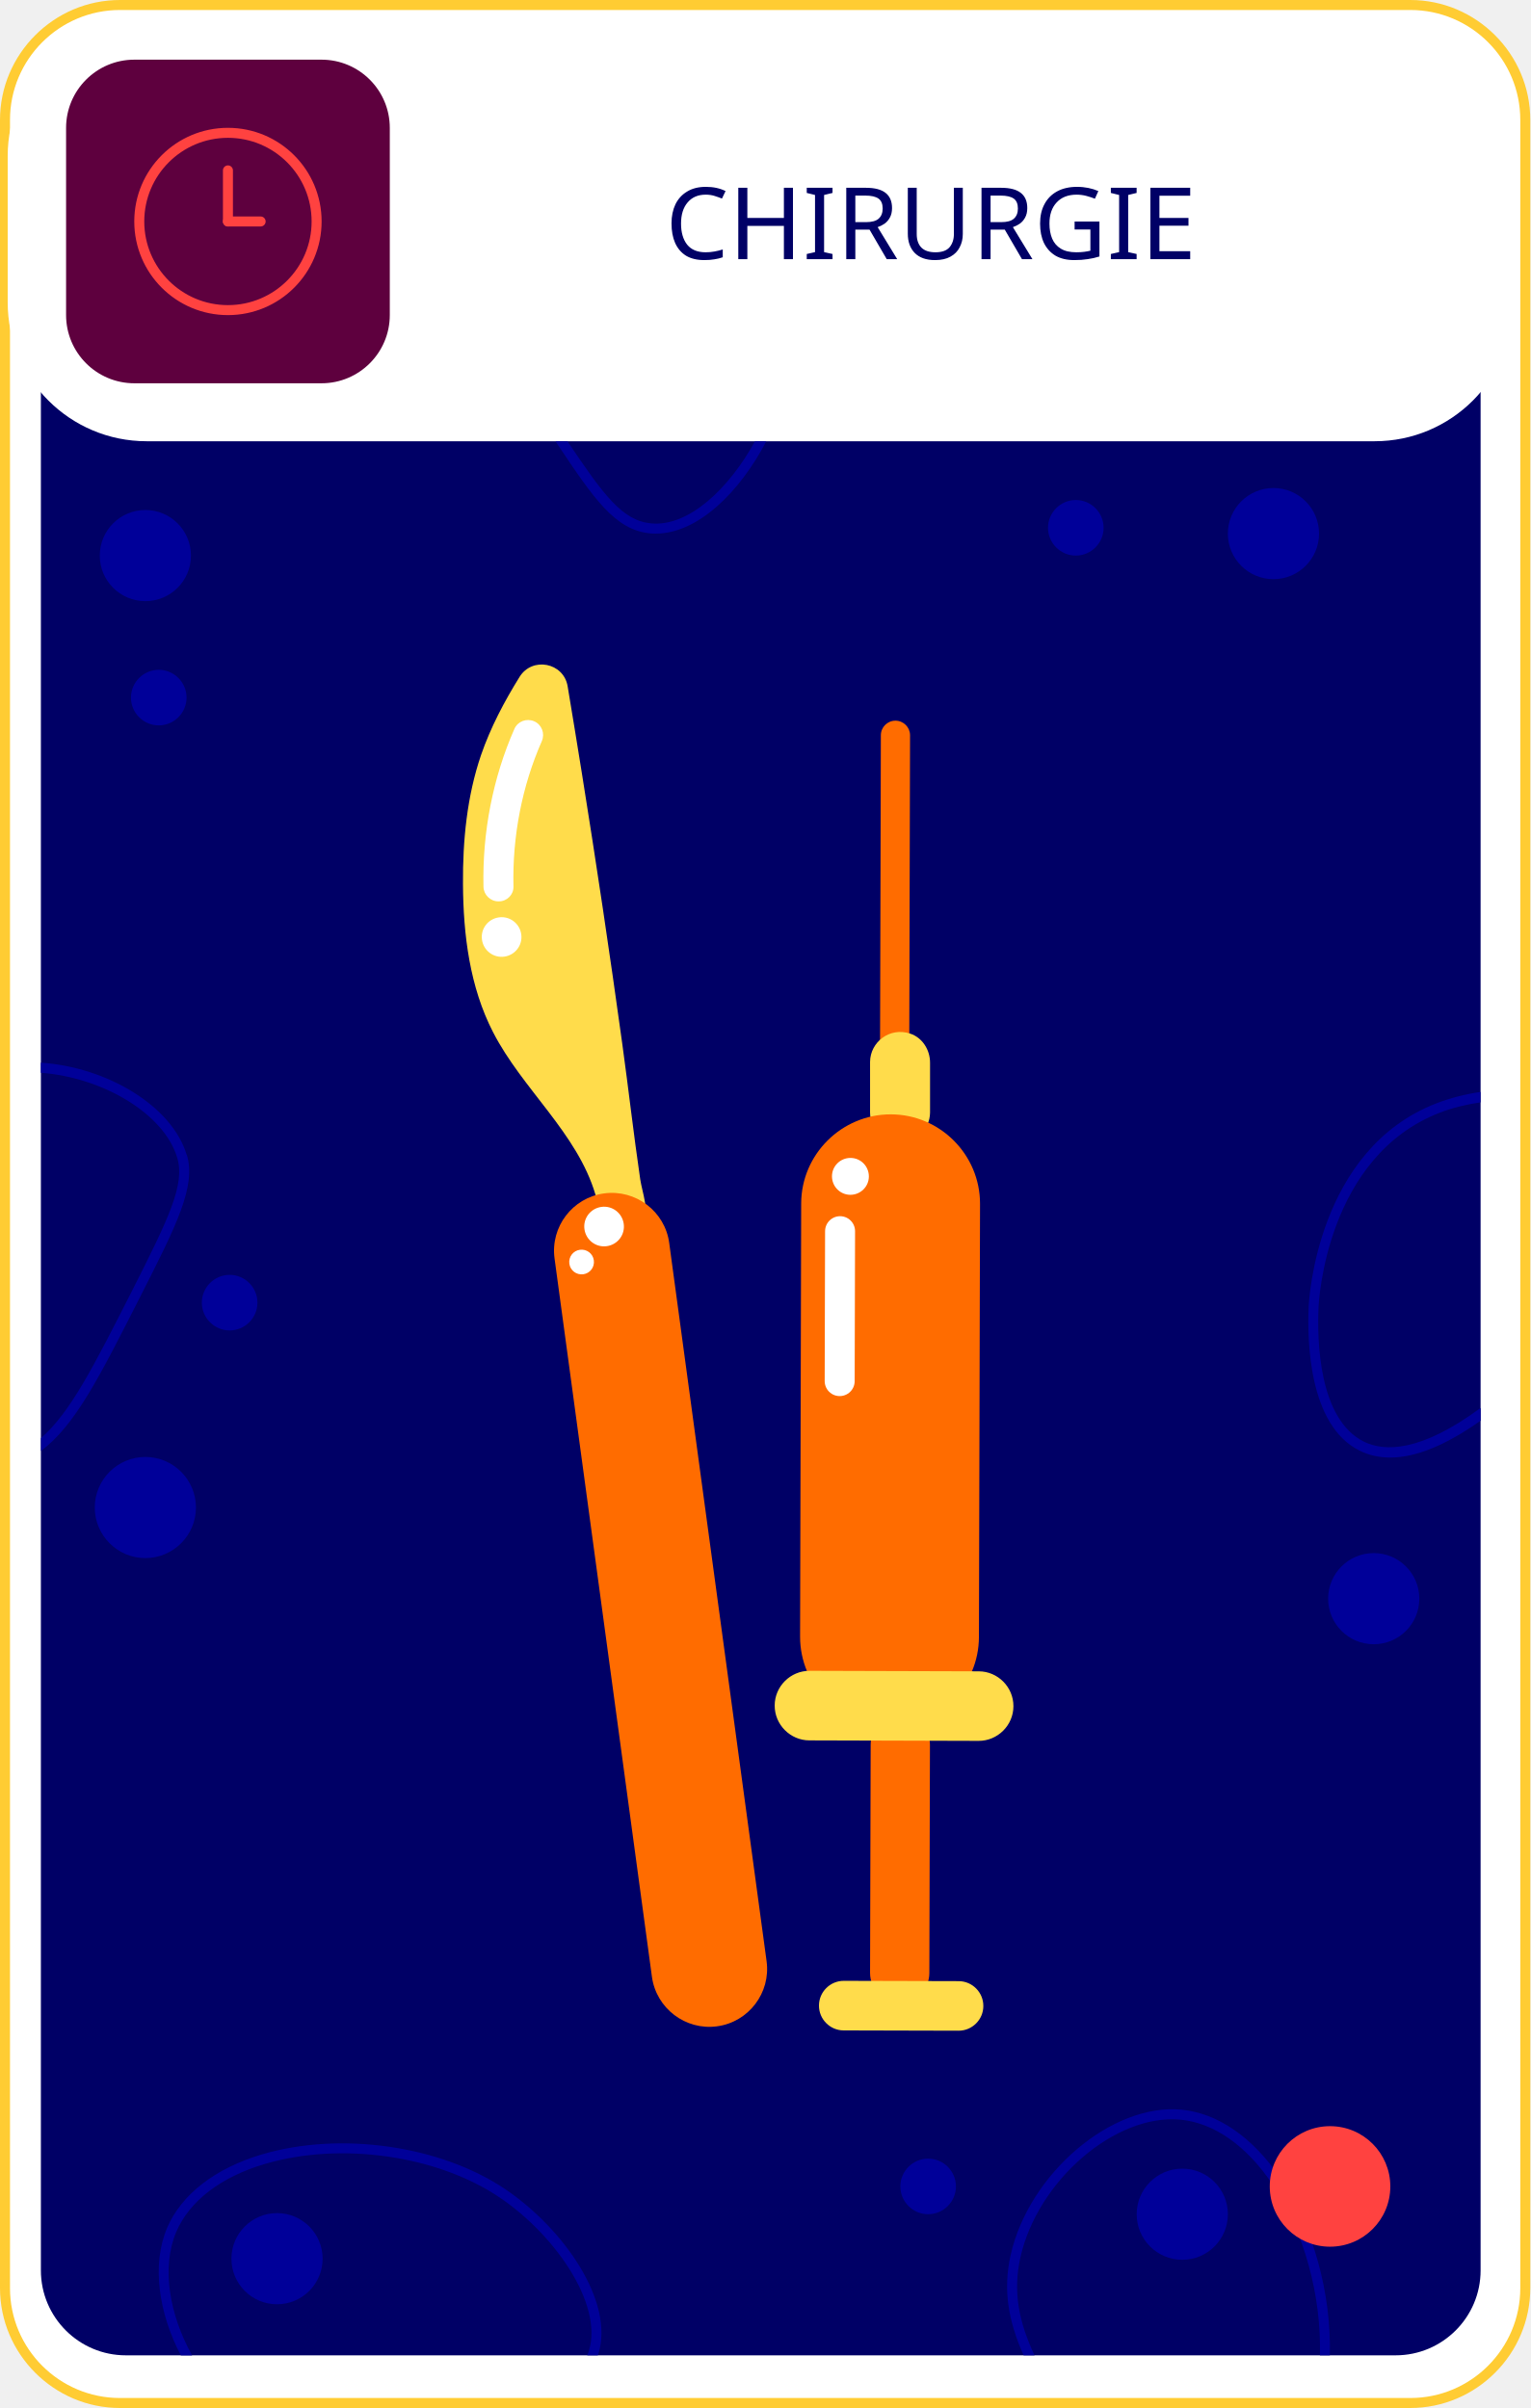
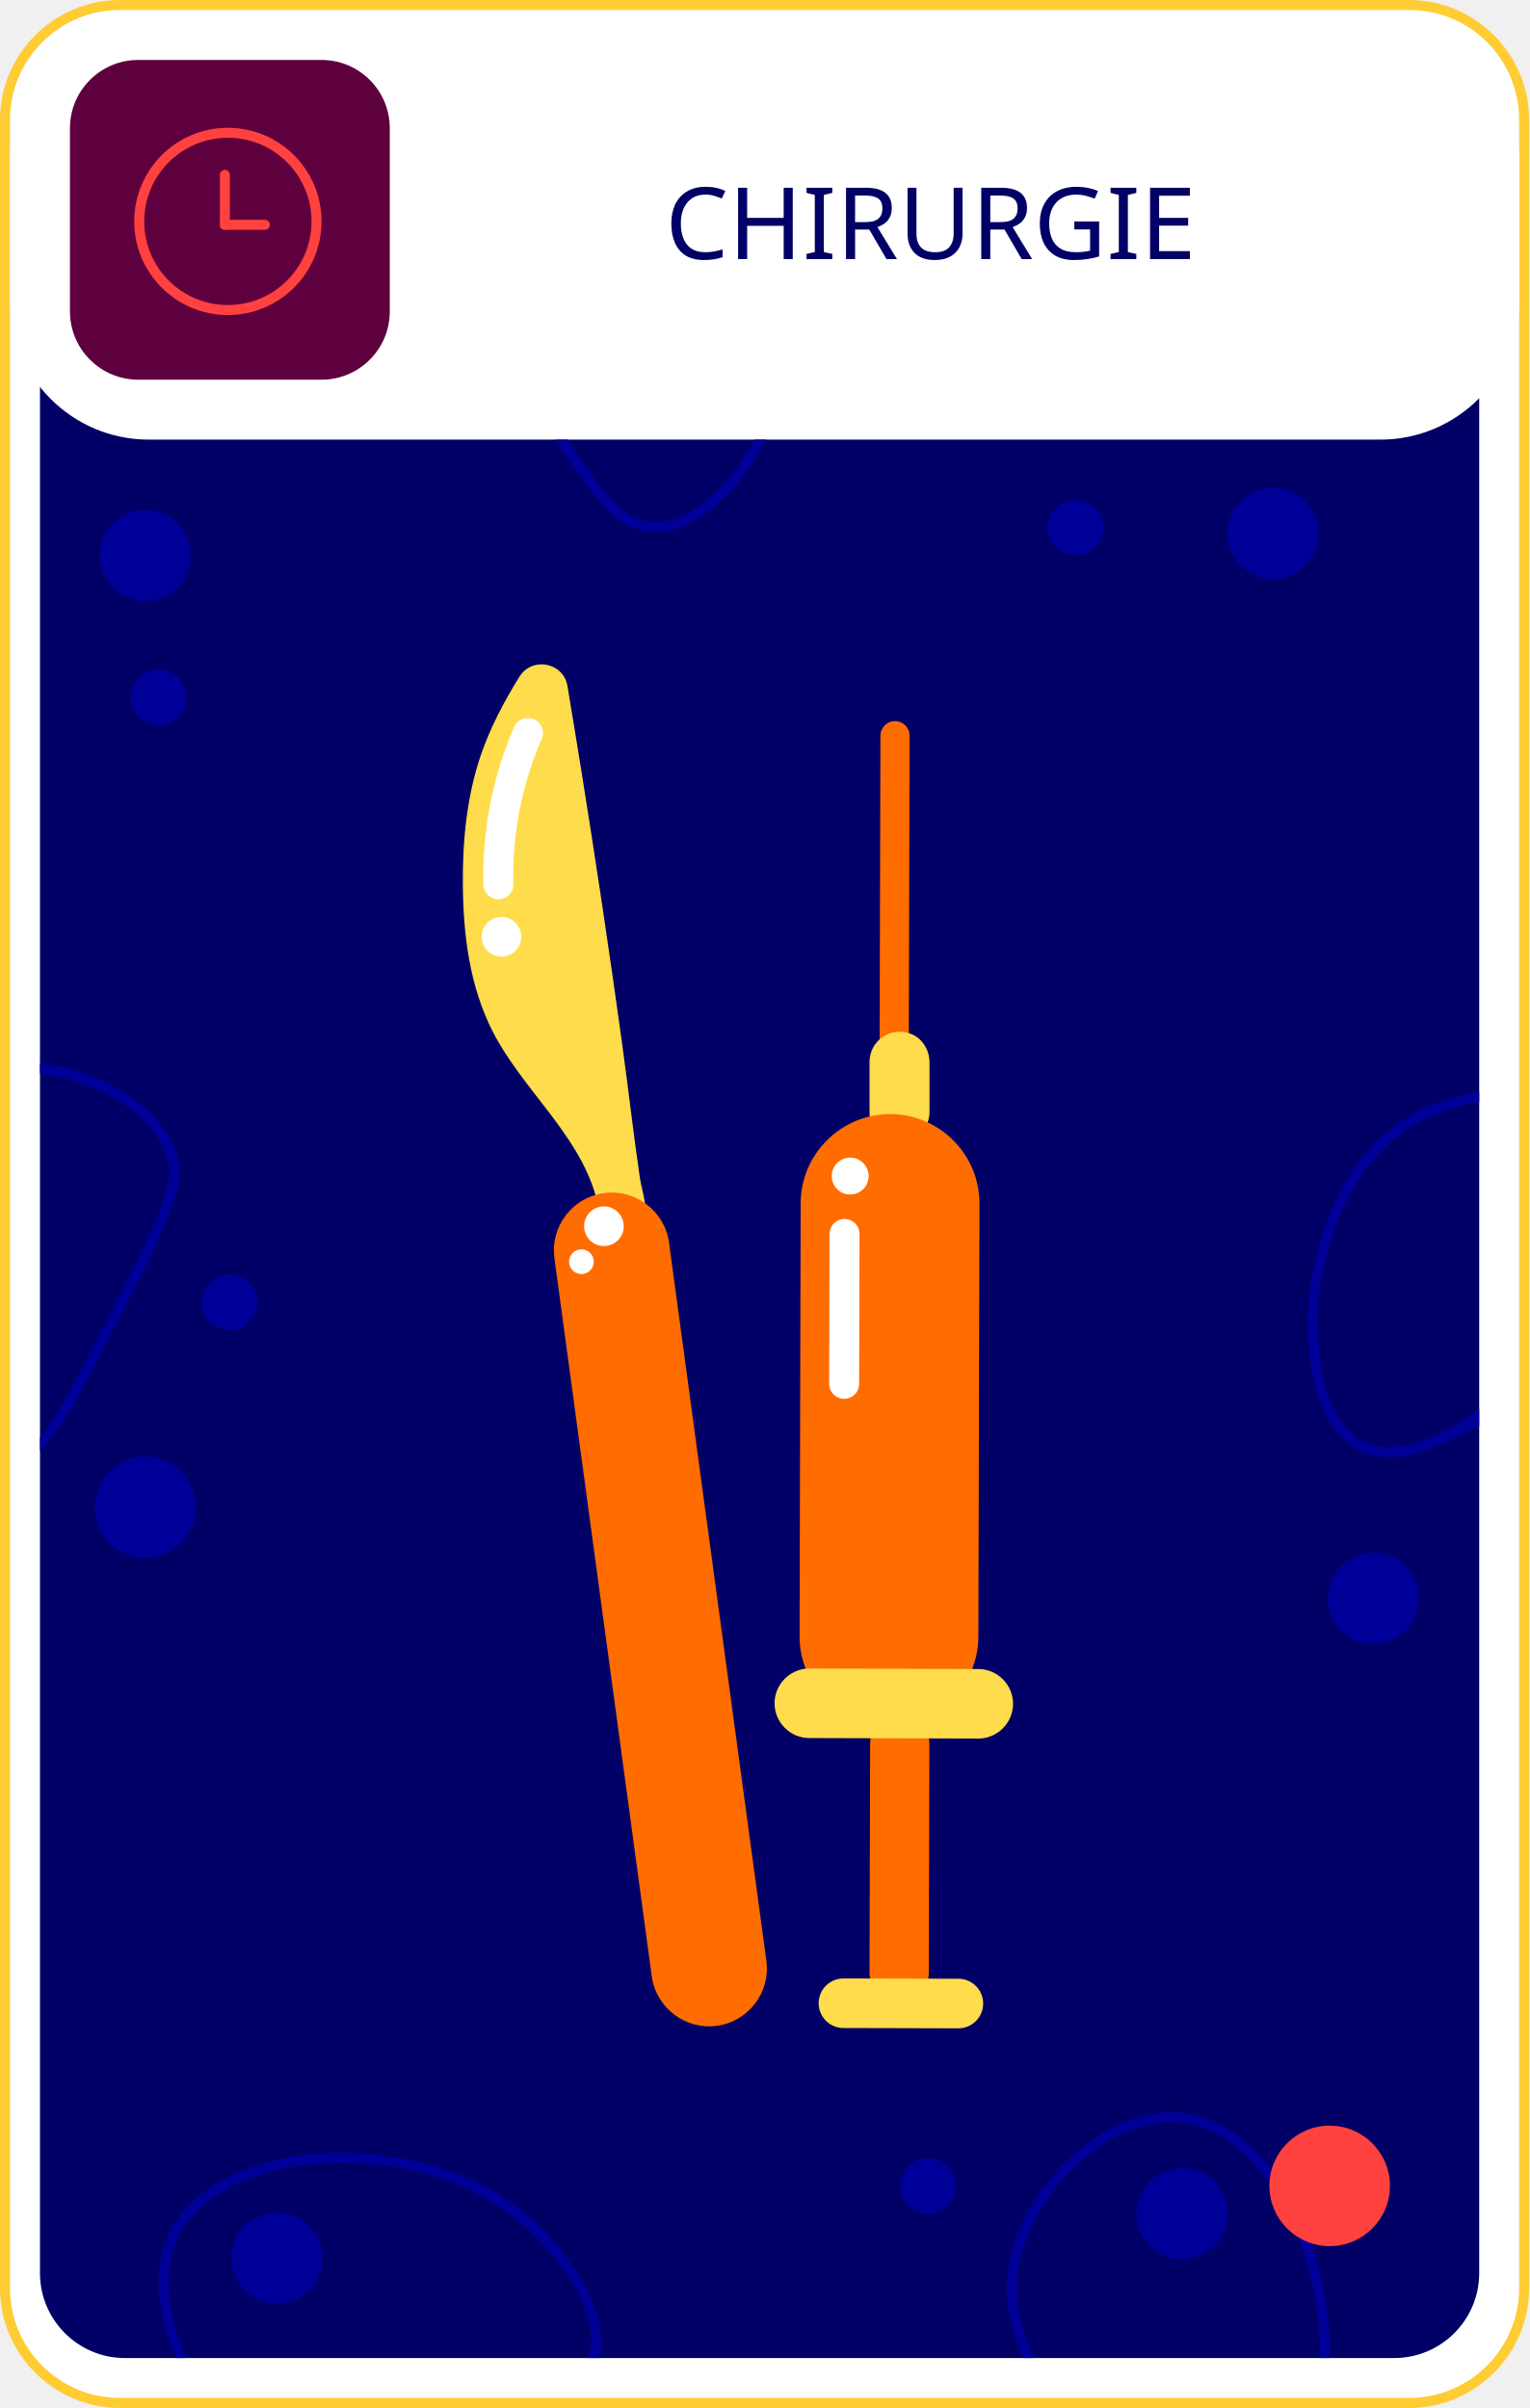
- <svg xmlns="http://www.w3.org/2000/svg" id="Calque_1" data-name="Calque 1" viewBox="0 0 153.07 240.94">
+ <svg xmlns="http://www.w3.org/2000/svg" id="Calque_2" data-name="Calque 2" viewBox="0 0 153 241">
  <defs>
    <style>
      .cls-1 {
-         fill: #009;
+         fill: #ff6c00;
      }

      .cls-1, .cls-2, .cls-3, .cls-4, .cls-5, .cls-6, .cls-7, .cls-8 {
        stroke-width: 0px;
      }

-       .cls-9 {
+       .cls-2 {
+         fill: #ffdc4b;
+       }
+ 
+       .cls-3 {
+         fill: #fc3;
+       }
+ 
+       .cls-9, .cls-10, .cls-11 {
+         isolation: isolate;
+       }
+ 
+       .cls-4, .cls-10, .cls-11 {
+         fill: #006;
+       }
+ 
+       .cls-10 {
+         letter-spacing: -.03em;
+       }
+ 
+       .cls-10, .cls-11 {
+         font-family: VarelaRound-Regular, 'Varela Round';
+         font-size: 10px;
+       }
+ 
+       .cls-5 {
+         fill: #ff4240;
+       }
+ 
+       .cls-6 {
+         fill: #fff;
+       }
+ 
+       .cls-7 {
+         fill: #5e003e;
+       }
+ 
+       .cls-12, .cls-13 {
+         stroke: #ff4240;
+         stroke-miterlimit: 10;
+       }
+ 
+       .cls-12, .cls-13, .cls-14 {
+         fill: none;
+       }
+ 
+       .cls-8 {
+         fill: #009;
+       }
+ 
+       .cls-13, .cls-14 {
+         stroke-linecap: round;
+       }
+ 
+       .cls-14 {
        stroke: #fff;
        stroke-linejoin: round;
        stroke-width: 3px;
      }
- 
-       .cls-9, .cls-10 {
-         stroke-linecap: round;
-       }
- 
-       .cls-9, .cls-10, .cls-11 {
-         fill: none;
-       }
- 
-       .cls-2 {
-         fill: #ff4240;
-       }
- 
-       .cls-3 {
-         fill: #ff6c00;
-       }
- 
-       .cls-10, .cls-11 {
-         stroke: #ff4240;
-         stroke-miterlimit: 10;
-       }
- 
-       .cls-4 {
-         fill: #ffdc4b;
-       }
- 
-       .cls-12 {
-         letter-spacing: -.03em;
-       }
- 
-       .cls-5 {
-         fill: #fc3;
-       }
- 
-       .cls-6, .cls-13 {
-         fill: #006;
-       }
- 
-       .cls-13 {
-         font-family: VarelaRound-Regular, 'Varela Round';
-         font-size: 10px;
-       }
- 
-       .cls-7 {
-         fill: #fff;
-       }
- 
-       .cls-8 {
-         fill: #5e003e;
-       }
    </style>
  </defs>
-   <g>
-     <rect class="cls-7" x=".5" y=".5" width="152.07" height="239.94" rx="11.5" ry="11.5" />
-     <path class="cls-5" d="M141.07,1c6.07,0,11,4.93,11,11v216.94c0,6.07-4.93,11-11,11H12c-6.07,0-11-4.93-11-11V12C1,5.94,5.93,1,12,1h129.07M141.07,0H12C5.4,0,0,5.4,0,12v216.94C0,235.54,5.4,240.94,12,240.94h129.07c6.6,0,12-5.4,12-12V12C153.07,5.4,147.67,0,141.07,0h0Z" />
+   <g id="Calque_1-2" data-name="Calque 1">
+     <path class="cls-6" d="M12.42,0h128.15c6.31,0,11.42,5.17,11.42,11.55v217.9c0,6.38-5.11,11.55-11.42,11.55H12.42c-6.31,0-11.42-5.17-11.42-11.55V11.55C1,5.17,6.11,0,12.42,0Z" />
+     <path class="cls-3" d="M141.01,1c6.07,0,10.99,4.93,10.99,11v216.99c0,6.07-4.93,11-10.99,11H11.99c-6.07,0-10.99-4.93-10.99-11V12C1,5.94,5.93,1,11.99,1h129.01M141.01,0H12C5.4,0,0,5.4,0,12v217c0,6.6,5.4,12,12,12h129c6.6,0,12-5.4,12-12V12c0-6.6-5.4-12-11.99-12h0Z" />
+     <path class="cls-4" d="M4,12h144v215.5c0,4.69-3.81,8.5-8.5,8.5H12.5c-4.69,0-8.5-3.81-8.5-8.5V12h0Z" />
+     <g class="cls-9">
+       <text class="cls-11" transform="translate(50.68 25.16)">
+         <tspan x="0" y="0">CHIMI</tspan>
+       </text>
+       <text class="cls-10" transform="translate(80.54 25.16)">
+         <tspan x="0" y="0">O</tspan>
+       </text>
+       <text class="cls-11" transform="translate(88.38 25.16)">
+         <tspan x="0" y="0">THERAPIE</tspan>
+       </text>
+     </g>
+     <g>
+       <rect class="cls-7" x="7" y="6" width="32" height="32" rx="6.83" ry="6.83" />
+       <circle class="cls-5" cx="17.9" cy="14.15" r="5.07" />
+       <circle class="cls-5" cx="22.97" cy="24.22" r="3.1" />
+       <circle class="cls-5" cx="29.17" cy="12.89" r="3.1" />
+       <circle class="cls-5" cx="32.28" cy="20.43" r="3.1" />
+       <circle class="cls-5" cx="14.54" cy="29.2" r="4.33" />
+       <circle class="cls-5" cx="31.05" cy="30.9" r="4.33" />
+     </g>
+     <rect class="cls-6" x="1" y="2" width="151" height="42" rx="13.9" ry="13.9" />
+     <rect class="cls-7" x="7" y="6" width="32" height="32" rx="6.83" ry="6.83" />
+     <circle class="cls-8" cx="118.26" cy="221.55" r="4.56" />
+     <circle class="cls-8" cx="27.71" cy="226" r="4.56" />
+     <circle class="cls-8" cx="137.41" cy="159.96" r="4.56" />
+     <circle class="cls-8" cx="14.54" cy="55.59" r="4.56" />
+     <circle class="cls-8" cx="127.38" cy="53.39" r="4.56" />
+     <g>
+       <circle class="cls-8" cx="14.54" cy="150.84" r="4.56" />
+       <path class="cls-8" d="M14.54,155.9c-2.79,0-5.06-2.27-5.06-5.06s2.27-5.06,5.06-5.06,5.06,2.27,5.06,5.06-2.27,5.06-5.06,5.06ZM14.54,146.78c-2.24,0-4.06,1.82-4.06,4.06s1.82,4.06,4.06,4.06,4.06-1.82,4.06-4.06-1.82-4.06-4.06-4.06Z" />
+     </g>
+     <g>
+       <circle class="cls-8" cx="22.97" cy="130.34" r="2.28" />
+       <path class="cls-8" d="M22.97,133.12c-1.53,0-2.78-1.25-2.78-2.78s1.25-2.78,2.78-2.78,2.78,1.25,2.78,2.78-1.25,2.78-2.78,2.78ZM22.97,128.56c-.98,0-1.78.8-1.78,1.78s.8,1.78,1.78,1.78,1.78-.8,1.78-1.78-.8-1.78-1.78-1.78Z" />
+     </g>
+     <g>
+       <circle class="cls-8" cx="15.88" cy="69.8" r="2.28" />
+       <path class="cls-8" d="M15.88,72.58c-1.53,0-2.78-1.25-2.78-2.78s1.25-2.78,2.78-2.78,2.78,1.25,2.78,2.78-1.25,2.78-2.78,2.78ZM15.88,68.03c-.98,0-1.78.8-1.78,1.78s.8,1.78,1.78,1.78,1.78-.8,1.78-1.78-.8-1.78-1.78-1.78Z" />
+     </g>
+     <g>
+       <circle class="cls-8" cx="92.84" cy="218.77" r="2.28" />
+       <path class="cls-8" d="M92.84,221.55c-1.53,0-2.78-1.25-2.78-2.78s1.25-2.78,2.78-2.78,2.78,1.25,2.78,2.78-1.25,2.78-2.78,2.78ZM92.84,216.99c-.98,0-1.78.8-1.78,1.78s.8,1.78,1.78,1.78,1.78-.8,1.78-1.78-.8-1.78-1.78-1.78Z" />
+     </g>
+     <g>
+       <circle class="cls-8" cx="107.61" cy="52.81" r="2.28" />
+       <path class="cls-8" d="M107.61,55.59c-1.53,0-2.78-1.25-2.78-2.78s1.25-2.78,2.78-2.78,2.78,1.25,2.78,2.78-1.25,2.78-2.78,2.78ZM107.61,51.03c-.98,0-1.78.8-1.78,1.78s.8,1.78,1.78,1.78,1.78-.8,1.78-1.78-.8-1.78-1.78-1.78Z" />
+     </g>
+     <path class="cls-8" d="M75.52,44c-2.61,4.76-6.64,8.57-10.38,8.22-2.89-.26-4.78-2.86-8.38-8.22h-1.2c.08.12.16.24.24.36,3.57,5.33,5.72,8.54,9.25,8.86.19.02.37.02.56.02,4.21,0,8.42-4.2,11.04-9.24h-1.13Z" />
+     <path class="cls-8" d="M148,141c-5.96,4.39-9.5,4.28-11.59,3.24-4.52-2.26-4.67-10.16-4.52-13.45h0c.03-.61.78-15.09,12.16-19.47,1.25-.48,2.62-.81,3.95-1.02v-1.04c-1.44.22-2.93.6-4.3,1.13-11.98,4.61-12.77,19.72-12.8,20.36-.15,3.49.03,11.87,5.08,14.39.94.47,1.96.7,3.08.7,2.36,0,5.11-1.05,8.94-3.14" />
+     <path class="cls-8" d="M4,107.44c5.87.75,11.47,4.19,12.73,8.41h0c.79,2.65-.82,5.99-4.53,13.32-3.89,7.67-6.18,12.17-8.2,14.72v1.29c2.51-2.57,4.88-7.25,9.1-15.58,3.57-7.03,5.53-10.91,4.59-14.05v.02c-1.41-4.68-7.37-8.41-13.69-9.15" />
+     <path class="cls-8" d="M18.68,236c-1.83-3.94-2.46-8.34-1.05-11.68,1.31-3.08,4.46-5.5,8.87-6.8,7.59-2.24,17.26-.86,23.5,3.37,5.77,3.91,10.66,11.19,8.74,15.11h1.25c1.15-5.15-3.77-12.1-9.43-15.94-6.47-4.38-16.48-5.82-24.34-3.5-4.7,1.39-8.08,4.01-9.51,7.37-1.44,3.39-.94,7.8.92,12.07" />
+     <path class="cls-8" d="M103.48,236c-1.6-3.41-2.17-6.42-1.41-9.81,1.73-7.7,9.52-14.39,16.02-13.77,3.33.32,6.59,2.6,9.15,6.41,3.23,4.8,4.94,11.23,4.79,17.17h.99c.15-6.14-1.62-12.78-4.95-17.73-2.74-4.07-6.25-6.5-9.89-6.85-6.97-.67-15.27,6.4-17.09,14.55-.78,3.48-.23,6.61,1.3,10.03,0,0,1.09,0,1.09,0Z" />
+     <g class="cls-9">
+       <text class="cls-11" transform="translate(66.56 25.93)">
+         <tspan x="0" y="0">CHIRURGIE</tspan>
+       </text>
+     </g>
+     <g>
+       <path class="cls-2" d="M56.78,68.67c-.4-2.38-3.54-2.99-4.81-.94-1.54,2.48-2.9,5.06-3.85,7.81-1.41,4.13-1.84,8.55-1.81,12.92.03,5.09.68,10.29,3.01,14.82,2.94,5.72,8.42,10.08,10.24,16.25.31,1.06.53,2.19,1.18,3.07,1,1.34,2.91,1.5,3.63-.13.59-1.36-.12-3.11-.33-4.47-.66-4.5-1.17-9.02-1.79-13.52-1.25-9.06-2.6-18.1-4.05-27.13-.46-2.89-.94-5.78-1.42-8.68" />
+       <path class="cls-1" d="M71.73,202.75h0c-3.16.43-6.09-1.8-6.52-4.96l-9.74-71.87c-.43-3.16,1.8-6.09,4.96-6.51,3.16-.43,6.09,1.81,6.51,4.96l9.74,71.87c.43,3.16-1.8,6.09-4.96,6.51" />
+       <path class="cls-6" d="M52.14,93.49c.15,1.09-.61,2.08-1.7,2.23-1.08.15-2.08-.61-2.23-1.7s.61-2.08,1.7-2.23c1.08-.15,2.08.61,2.23,1.7" />
+       <path class="cls-6" d="M62.39,122.46c.15,1.09-.61,2.08-1.7,2.23-1.08.15-2.08-.61-2.23-1.7s.61-2.08,1.7-2.23c1.08-.15,2.08.61,2.23,1.7" />
+       <path class="cls-6" d="M59.4,126.11c.09.68-.38,1.3-1.06,1.39s-1.3-.38-1.39-1.06.38-1.3,1.06-1.39,1.3.38,1.39,1.06" />
+       <path class="cls-6" d="M49.86,90c-.81,0-1.48-.65-1.5-1.47-.12-5.46.95-10.92,3.09-15.78.33-.76,1.21-1.1,1.98-.77.76.33,1.1,1.22.77,1.98-1.97,4.47-2.96,9.51-2.84,14.56.02.82-.65,1.48-1.47,1.48h-.03Z" />
+       <path class="cls-1" d="M89.46,109.64h0c-.81,0-1.46-.66-1.46-1.46l.09-34.55c0-.81.65-1.46,1.46-1.46h0c.81,0,1.46.66,1.46,1.46l-.09,34.55c0,.81-.65,1.46-1.46,1.46Z" />
+       <path class="cls-1" d="M89.96,200.4h0c-1.63,0-2.96-1.34-2.96-2.97l.06-22.89c0-1.63,1.34-2.96,2.97-2.96s2.96,1.34,2.96,2.97l-.06,22.89c0,1.63-1.34,2.96-2.97,2.96" />
+       <path class="cls-2" d="M89.98,114.3h0c-1.64,0-2.98-1.35-2.98-2.99v-5.07c.02-1.98,1.97-3.51,4.03-2.81,1.21.41,1.97,1.62,1.97,2.9v5c-.02,1.64-1.37,2.98-3.01,2.98" />
+       <path class="cls-1" d="M88.92,172.72h0c-4.92,0-8.93-4.04-8.92-8.97l.11-43.33c.01-4.92,4.05-8.93,8.97-8.92s8.93,4.04,8.92,8.96l-.11,43.33c-.01,4.92-4.04,8.93-8.97,8.92" />
+       <path class="cls-2" d="M98,174l-17.03-.05c-1.91,0-3.48-1.58-3.47-3.49,0-1.91,1.58-3.48,3.49-3.47l16.9.05c1.91,0,3.48,1.58,3.47,3.49,0,1.91-1.58,3.48-3.49,3.47" />
+       <path class="cls-2" d="M96,203l-11.62-.03c-1.37,0-2.48-1.13-2.47-2.49,0-1.37,1.13-2.48,2.49-2.47l11.5.03c1.37,0,2.48,1.13,2.47,2.49,0,1.37-1.13,2.48-2.49,2.47" />
+       <line class="cls-14" x1="84.5" y1="123.5" x2="84.46" y2="138.5" />
+       <path class="cls-6" d="M86.91,117.71c0,1.02-.83,1.84-1.85,1.84s-1.84-.83-1.84-1.85.83-1.84,1.85-1.84,1.84.83,1.84,1.85" />
+     </g>
+     <circle class="cls-12" cx="22.8" cy="22.16" r="8.87" />
+     <line class="cls-13" x1="22.5" y1="22.5" x2="22.5" y2="17.5" />
+     <line class="cls-13" x1="22.5" y1="22.5" x2="26.5" y2="22.5" />
+     <circle class="cls-5" cx="133.04" cy="218.77" r="6.03" />
  </g>
-   <path class="cls-6" d="M4.09,11.45h144.01v215.72c0,4.69-3.81,8.5-8.5,8.5H12.59c-4.69,0-8.5-3.81-8.5-8.5V11.45h0Z" />
-   <text class="cls-13" transform="translate(50.68 25.16)">
-     <tspan x="0" y="0">CHIMI</tspan>
-     <tspan class="cls-12" x="29.86" y="0">O</tspan>
-     <tspan x="37.7" y="0">THERAPIE</tspan>
-   </text>
-   <g>
-     <rect class="cls-8" x="6.61" y="5.97" width="32.38" height="32.38" rx="6.83" ry="6.83" />
-     <circle class="cls-2" cx="17.9" cy="14.15" r="5.07" />
-     <circle class="cls-2" cx="22.97" cy="24.22" r="3.1" />
-     <circle class="cls-2" cx="29.17" cy="12.89" r="3.1" />
-     <circle class="cls-2" cx="32.28" cy="20.43" r="3.1" />
-     <circle class="cls-2" cx="14.54" cy="29.2" r="4.33" />
-     <circle class="cls-2" cx="31.05" cy="30.9" r="4.33" />
-   </g>
-   <rect class="cls-7" x=".77" y="1.72" width="150.63" height="42.43" rx="13.9" ry="13.9" />
-   <rect class="cls-8" x="6.61" y="5.97" width="32.38" height="32.38" rx="6.83" ry="6.83" />
-   <circle class="cls-1" cx="118.26" cy="221.55" r="4.56" />
-   <circle class="cls-1" cx="27.71" cy="226" r="4.56" />
-   <circle class="cls-1" cx="137.41" cy="159.96" r="4.56" />
-   <circle class="cls-1" cx="14.54" cy="55.59" r="4.56" />
-   <circle class="cls-1" cx="127.38" cy="53.39" r="4.56" />
-   <g>
-     <circle class="cls-1" cx="14.54" cy="150.84" r="4.56" />
-     <path class="cls-1" d="M14.54,155.9c-2.79,0-5.06-2.27-5.06-5.06s2.27-5.06,5.06-5.06,5.06,2.27,5.06,5.06-2.27,5.06-5.06,5.06ZM14.54,146.78c-2.24,0-4.06,1.82-4.06,4.06s1.82,4.06,4.06,4.06,4.06-1.82,4.06-4.06-1.82-4.06-4.06-4.06Z" />
-   </g>
-   <g>
-     <circle class="cls-1" cx="22.97" cy="130.34" r="2.28" />
-     <path class="cls-1" d="M22.97,133.12c-1.53,0-2.78-1.25-2.78-2.78s1.25-2.78,2.78-2.78,2.78,1.25,2.78,2.78-1.25,2.78-2.78,2.78ZM22.97,128.56c-.98,0-1.78.8-1.78,1.78s.8,1.78,1.78,1.78,1.78-.8,1.78-1.78-.8-1.78-1.78-1.78Z" />
-   </g>
-   <g>
-     <circle class="cls-1" cx="15.88" cy="69.8" r="2.28" />
-     <path class="cls-1" d="M15.88,72.58c-1.53,0-2.78-1.25-2.78-2.78s1.25-2.78,2.78-2.78,2.78,1.25,2.78,2.78-1.25,2.78-2.78,2.78ZM15.88,68.03c-.98,0-1.78.8-1.78,1.78s.8,1.78,1.78,1.78,1.78-.8,1.78-1.78-.8-1.78-1.78-1.78Z" />
-   </g>
-   <g>
-     <circle class="cls-1" cx="92.84" cy="218.77" r="2.28" />
-     <path class="cls-1" d="M92.84,221.55c-1.53,0-2.78-1.25-2.78-2.78s1.25-2.78,2.78-2.78,2.78,1.25,2.78,2.78-1.25,2.78-2.78,2.78ZM92.84,216.99c-.98,0-1.78.8-1.78,1.78s.8,1.78,1.78,1.78,1.78-.8,1.78-1.78-.8-1.78-1.78-1.78Z" />
-   </g>
-   <g>
-     <circle class="cls-1" cx="107.61" cy="52.81" r="2.28" />
-     <path class="cls-1" d="M107.61,55.59c-1.53,0-2.78-1.25-2.78-2.78s1.25-2.78,2.78-2.78,2.78,1.25,2.78,2.78-1.25,2.78-2.78,2.78ZM107.61,51.03c-.98,0-1.78.8-1.78,1.78s.8,1.78,1.78,1.78,1.78-.8,1.78-1.78-.8-1.78-1.78-1.78Z" />
-   </g>
-   <path class="cls-1" d="M75.52,44.15c-2.61,4.76-6.64,8.57-10.38,8.22-2.89-.26-4.78-2.86-8.38-8.22h-1.2c.08.12.16.24.24.36,3.57,5.33,5.72,8.54,9.25,8.86.19.02.37.02.56.02,4.21,0,8.42-4.2,11.04-9.24h-1.13Z" />
-   <path class="cls-1" d="M148.08,140.89c-5.96,4.39-9.58,4.39-11.67,3.35-4.52-2.26-4.67-10.16-4.52-13.45h0c.03-.61.78-15.09,12.16-19.47,1.25-.48,2.62-.81,4.04-1.02v-1.04c-1.53.22-3.02.6-4.39,1.13-11.98,4.61-12.77,19.72-12.8,20.36-.15,3.49.03,11.87,5.08,14.39.94.47,1.96.7,3.08.7,2.56,0,5.58-1.24,9.04-3.69v-1.25Z" />
-   <path class="cls-1" d="M18.68,115.57c-1.47-4.93-8-8.8-14.59-9.24v1.01c6.13.46,12.31,4.05,13.64,8.51h0c.79,2.65-.82,5.99-4.53,13.32-3.89,7.67-6.18,12.17-9.1,14.72v1.29c3.41-2.57,5.78-7.25,10-15.58,3.57-7.03,5.53-10.91,4.59-14.05Z" />
-   <path class="cls-1" d="M19.21,235.67c-2.28-4.1-3.08-8.82-1.58-12.35,1.31-3.08,4.46-5.5,8.87-6.8,7.59-2.24,17.26-.86,23.5,3.37,5.77,3.91,10.66,11.19,8.74,15.78h1.06s.03-.09.05-.13c1.64-5.2-3.42-12.5-9.29-16.48-6.47-4.38-16.48-5.82-24.34-3.5-4.7,1.39-8.08,4.01-9.51,7.37-1.55,3.66-.85,8.49,1.38,12.75h1.12Z" />
-   <path class="cls-1" d="M103.48,235.67c-1.6-3.41-2.17-6.42-1.41-9.81,1.73-7.7,9.52-14.39,16.02-13.77,3.33.32,6.59,2.6,9.15,6.41,3.23,4.8,4.94,11.23,4.79,17.17h.99c.15-6.14-1.62-12.78-4.95-17.73-2.74-4.07-6.25-6.5-9.89-6.85-6.97-.67-15.27,6.4-17.09,14.55-.78,3.48-.23,6.61,1.3,10.03h1.09Z" />
-   <text class="cls-13" transform="translate(66.56 25.93)">
-     <tspan x="0" y="0">CHIRURGIE</tspan>
-   </text>
-   <g>
-     <path class="cls-4" d="M56.78,68.67c-.4-2.38-3.54-2.99-4.81-.94-1.54,2.48-2.9,5.06-3.85,7.81-1.41,4.13-1.84,8.55-1.81,12.92.03,5.09.68,10.29,3.01,14.82,2.94,5.72,8.42,10.08,10.24,16.25.31,1.06.53,2.19,1.18,3.07,1,1.34,2.91,1.5,3.63-.13.59-1.36-.12-3.11-.33-4.47-.66-4.5-1.17-9.02-1.79-13.52-1.25-9.06-2.6-18.1-4.05-27.13-.46-2.89-.94-5.78-1.42-8.68" />
-     <path class="cls-3" d="M71.73,202.75h0c-3.16.43-6.09-1.8-6.52-4.96l-9.74-71.87c-.43-3.16,1.8-6.09,4.96-6.51,3.16-.43,6.09,1.81,6.51,4.96l9.74,71.87c.43,3.16-1.8,6.09-4.96,6.51" />
-     <path class="cls-7" d="M52.14,93.49c.15,1.09-.61,2.08-1.7,2.23-1.08.15-2.08-.61-2.23-1.7-.15-1.09.61-2.08,1.7-2.23,1.08-.15,2.08.61,2.23,1.7" />
-     <path class="cls-7" d="M62.39,122.46c.15,1.09-.61,2.08-1.7,2.23-1.08.15-2.08-.61-2.23-1.7-.15-1.09.61-2.08,1.7-2.23,1.08-.15,2.08.61,2.23,1.7" />
-     <path class="cls-7" d="M59.4,126.11c.09.68-.38,1.3-1.06,1.39s-1.3-.38-1.39-1.06.38-1.3,1.06-1.39,1.3.38,1.39,1.06" />
-     <path class="cls-7" d="M49.86,90.19c-.81,0-1.48-.65-1.5-1.47-.12-5.46.95-10.92,3.09-15.78.33-.76,1.21-1.1,1.98-.77.76.33,1.1,1.22.77,1.98-1.97,4.47-2.96,9.51-2.84,14.56.02.82-.65,1.48-1.47,1.48h-.03Z" />
-     <path class="cls-3" d="M89.48,109.7h0c-.81,0-1.46-.66-1.46-1.46l.09-34.67c0-.81.65-1.46,1.46-1.46h0c.81,0,1.46.66,1.46,1.46l-.09,34.67c0,.81-.65,1.46-1.46,1.46Z" />
-     <path class="cls-3" d="M89.99,200.38h0c-1.63,0-2.96-1.34-2.96-2.97l.06-22.85c0-1.63,1.34-2.96,2.97-2.96s2.96,1.34,2.96,2.97l-.06,22.85c0,1.63-1.34,2.96-2.97,2.96" />
-     <path class="cls-4" d="M90.01,114.3h0c-1.64,0-2.98-1.35-2.98-2.99v-5.07c.02-1.97,1.96-3.5,4.01-2.82,1.22.4,1.99,1.62,1.99,2.91v5c-.02,1.64-1.37,2.98-3.01,2.98" />
-     <path class="cls-3" d="M88.95,172.72h0c-4.92-.01-8.93-4.04-8.92-8.97l.11-43.33c.01-4.92,4.05-8.93,8.97-8.92,4.92.01,8.93,4.04,8.92,8.96l-.11,43.33c-.01,4.92-4.04,8.93-8.97,8.92" />
-     <path class="cls-4" d="M98.03,174.19l-17.07-.05c-1.91,0-3.48-1.58-3.47-3.49,0-1.91,1.58-3.48,3.49-3.47l16.92.05c1.91,0,3.48,1.58,3.47,3.49,0,1.91-1.58,3.48-3.49,3.47" />
-     <path class="cls-4" d="M96.03,203.19l-11.64-.03c-1.37,0-2.48-1.13-2.47-2.49,0-1.37,1.13-2.48,2.49-2.47l11.48.03c1.37,0,2.48,1.13,2.47,2.49,0,1.37-1.13,2.48-2.49,2.47" />
-     <line class="cls-9" x1="84.03" y1="123.19" x2="83.99" y2="138.19" />
-     <path class="cls-7" d="M86.91,117.71c0,1.02-.83,1.84-1.85,1.84s-1.84-.83-1.84-1.85.83-1.84,1.85-1.84,1.84.83,1.84,1.85" />
-   </g>
-   <circle class="cls-11" cx="22.8" cy="22.16" r="8.87" />
-   <line class="cls-10" x1="22.8" y1="22.16" x2="22.8" y2="17.05" />
-   <line class="cls-10" x1="22.8" y1="22.16" x2="26.07" y2="22.16" />
-   <circle class="cls-2" cx="133.04" cy="218.77" r="6.03" />
</svg>
